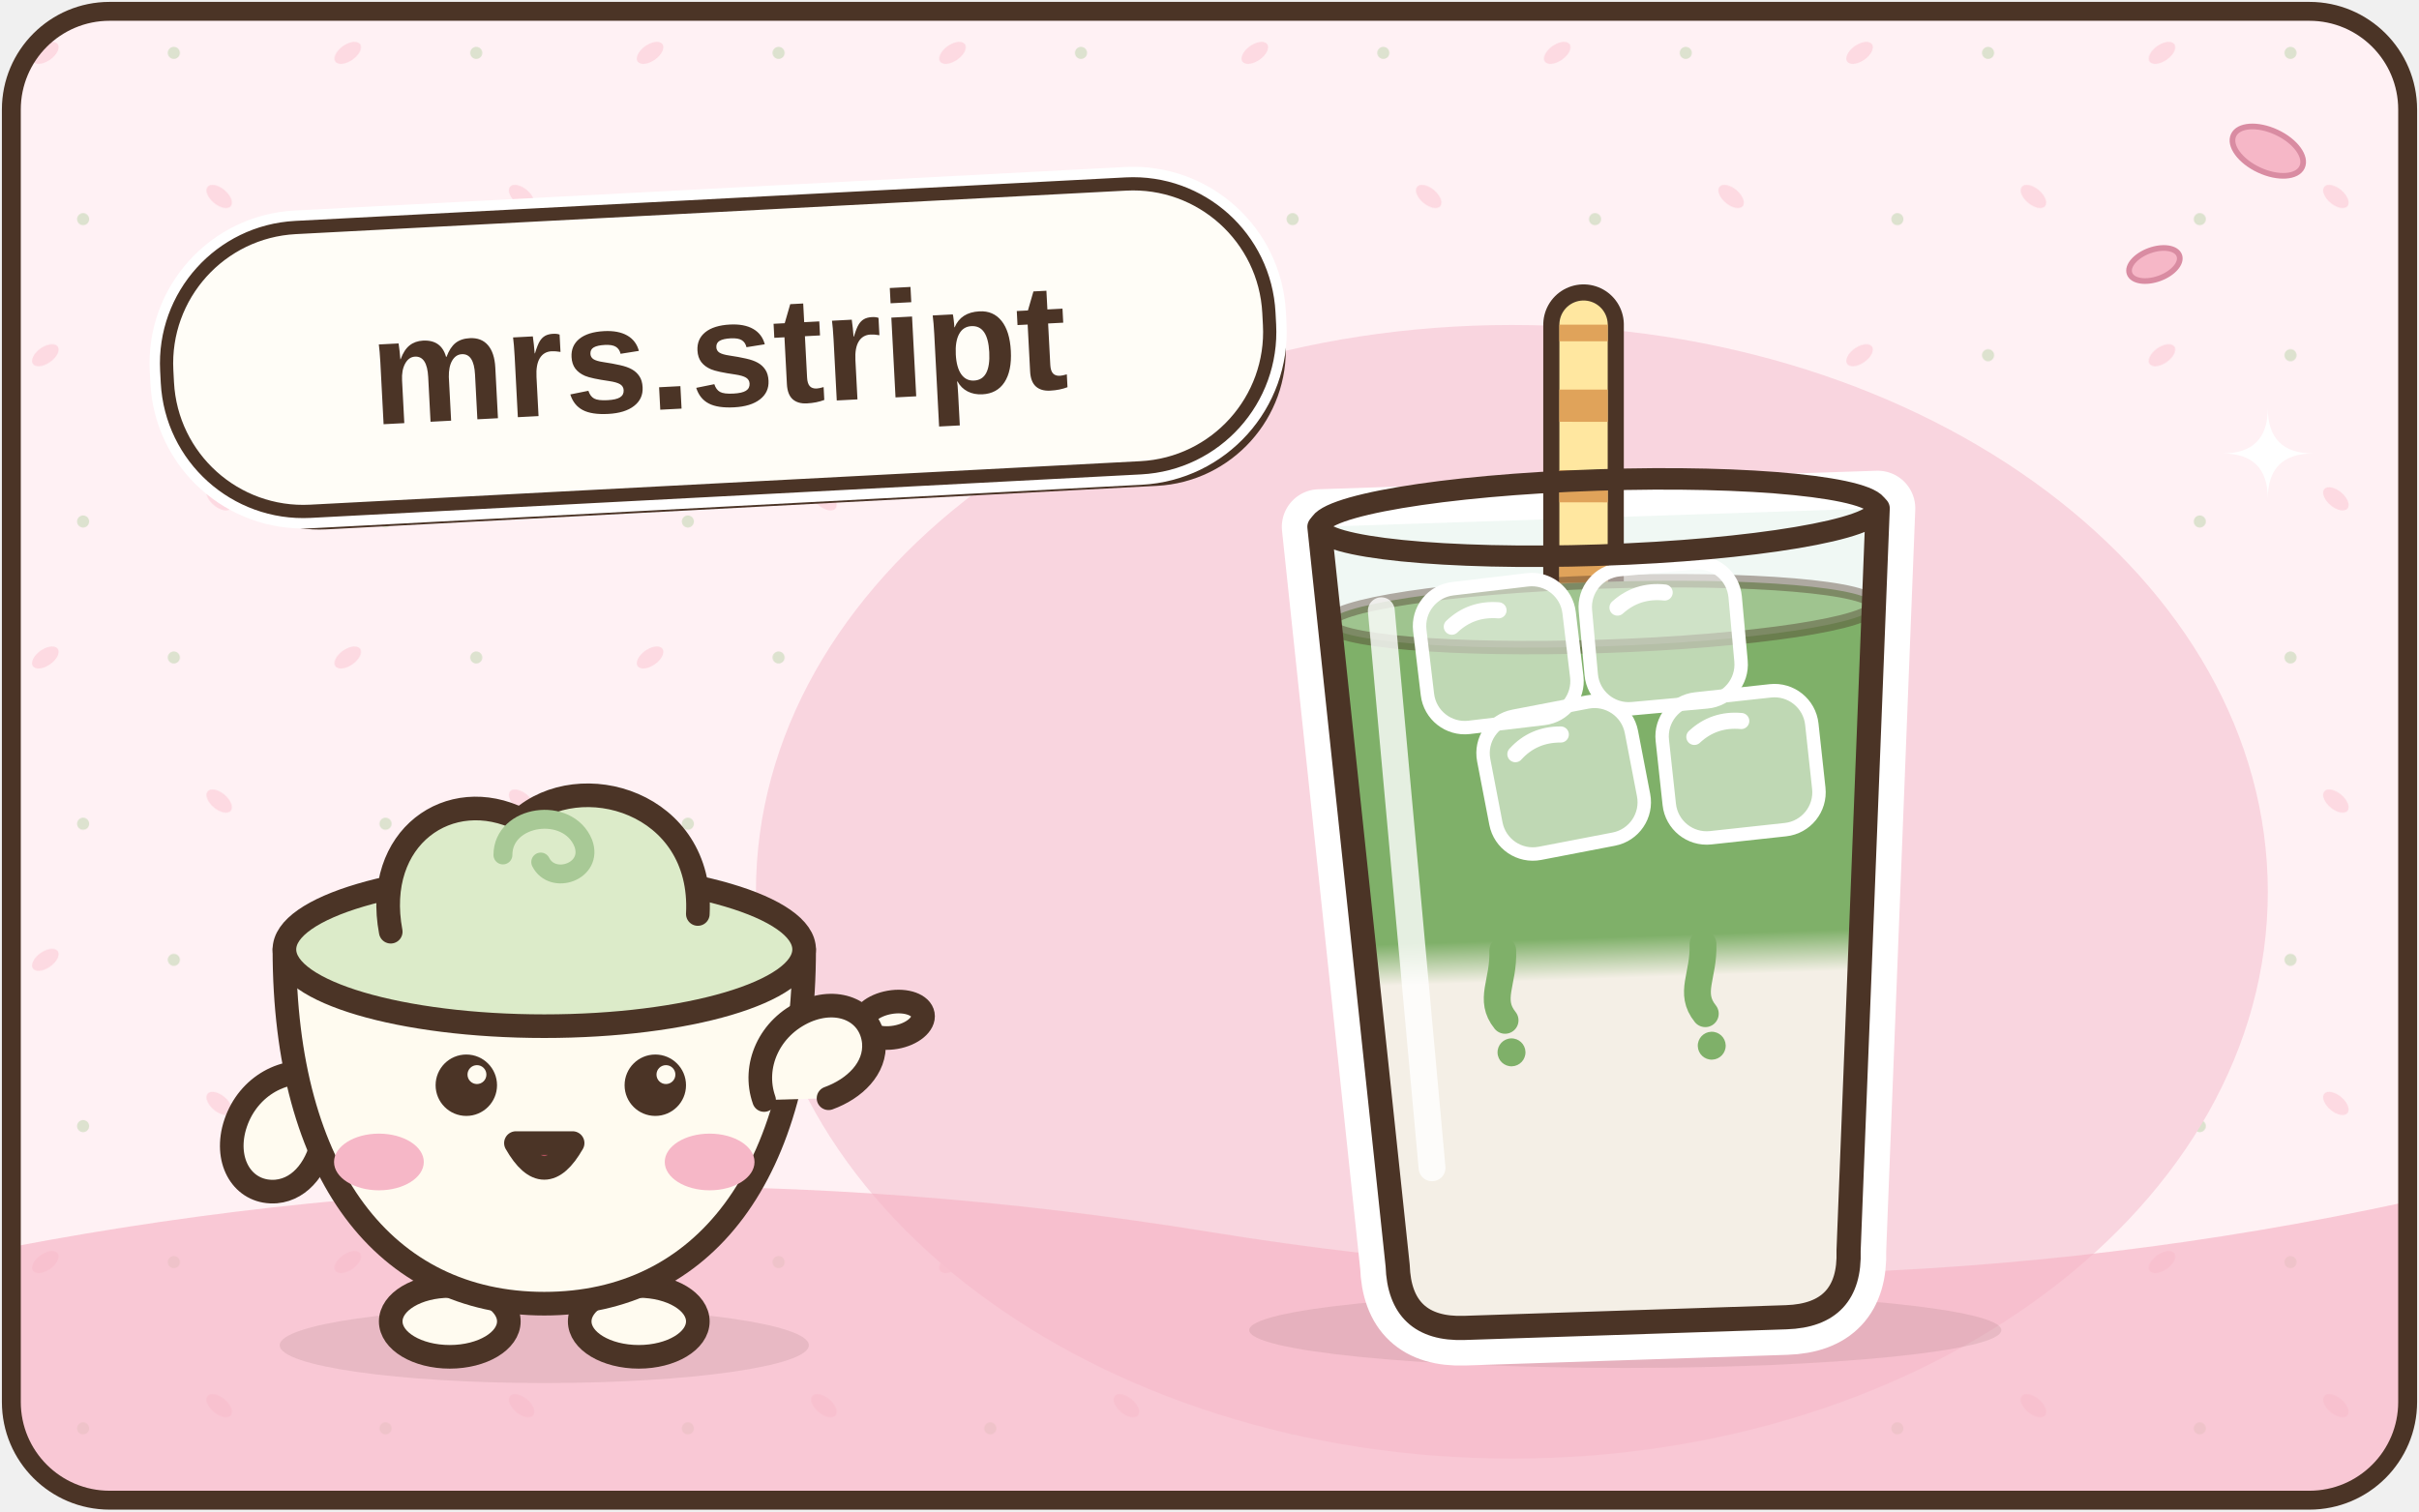
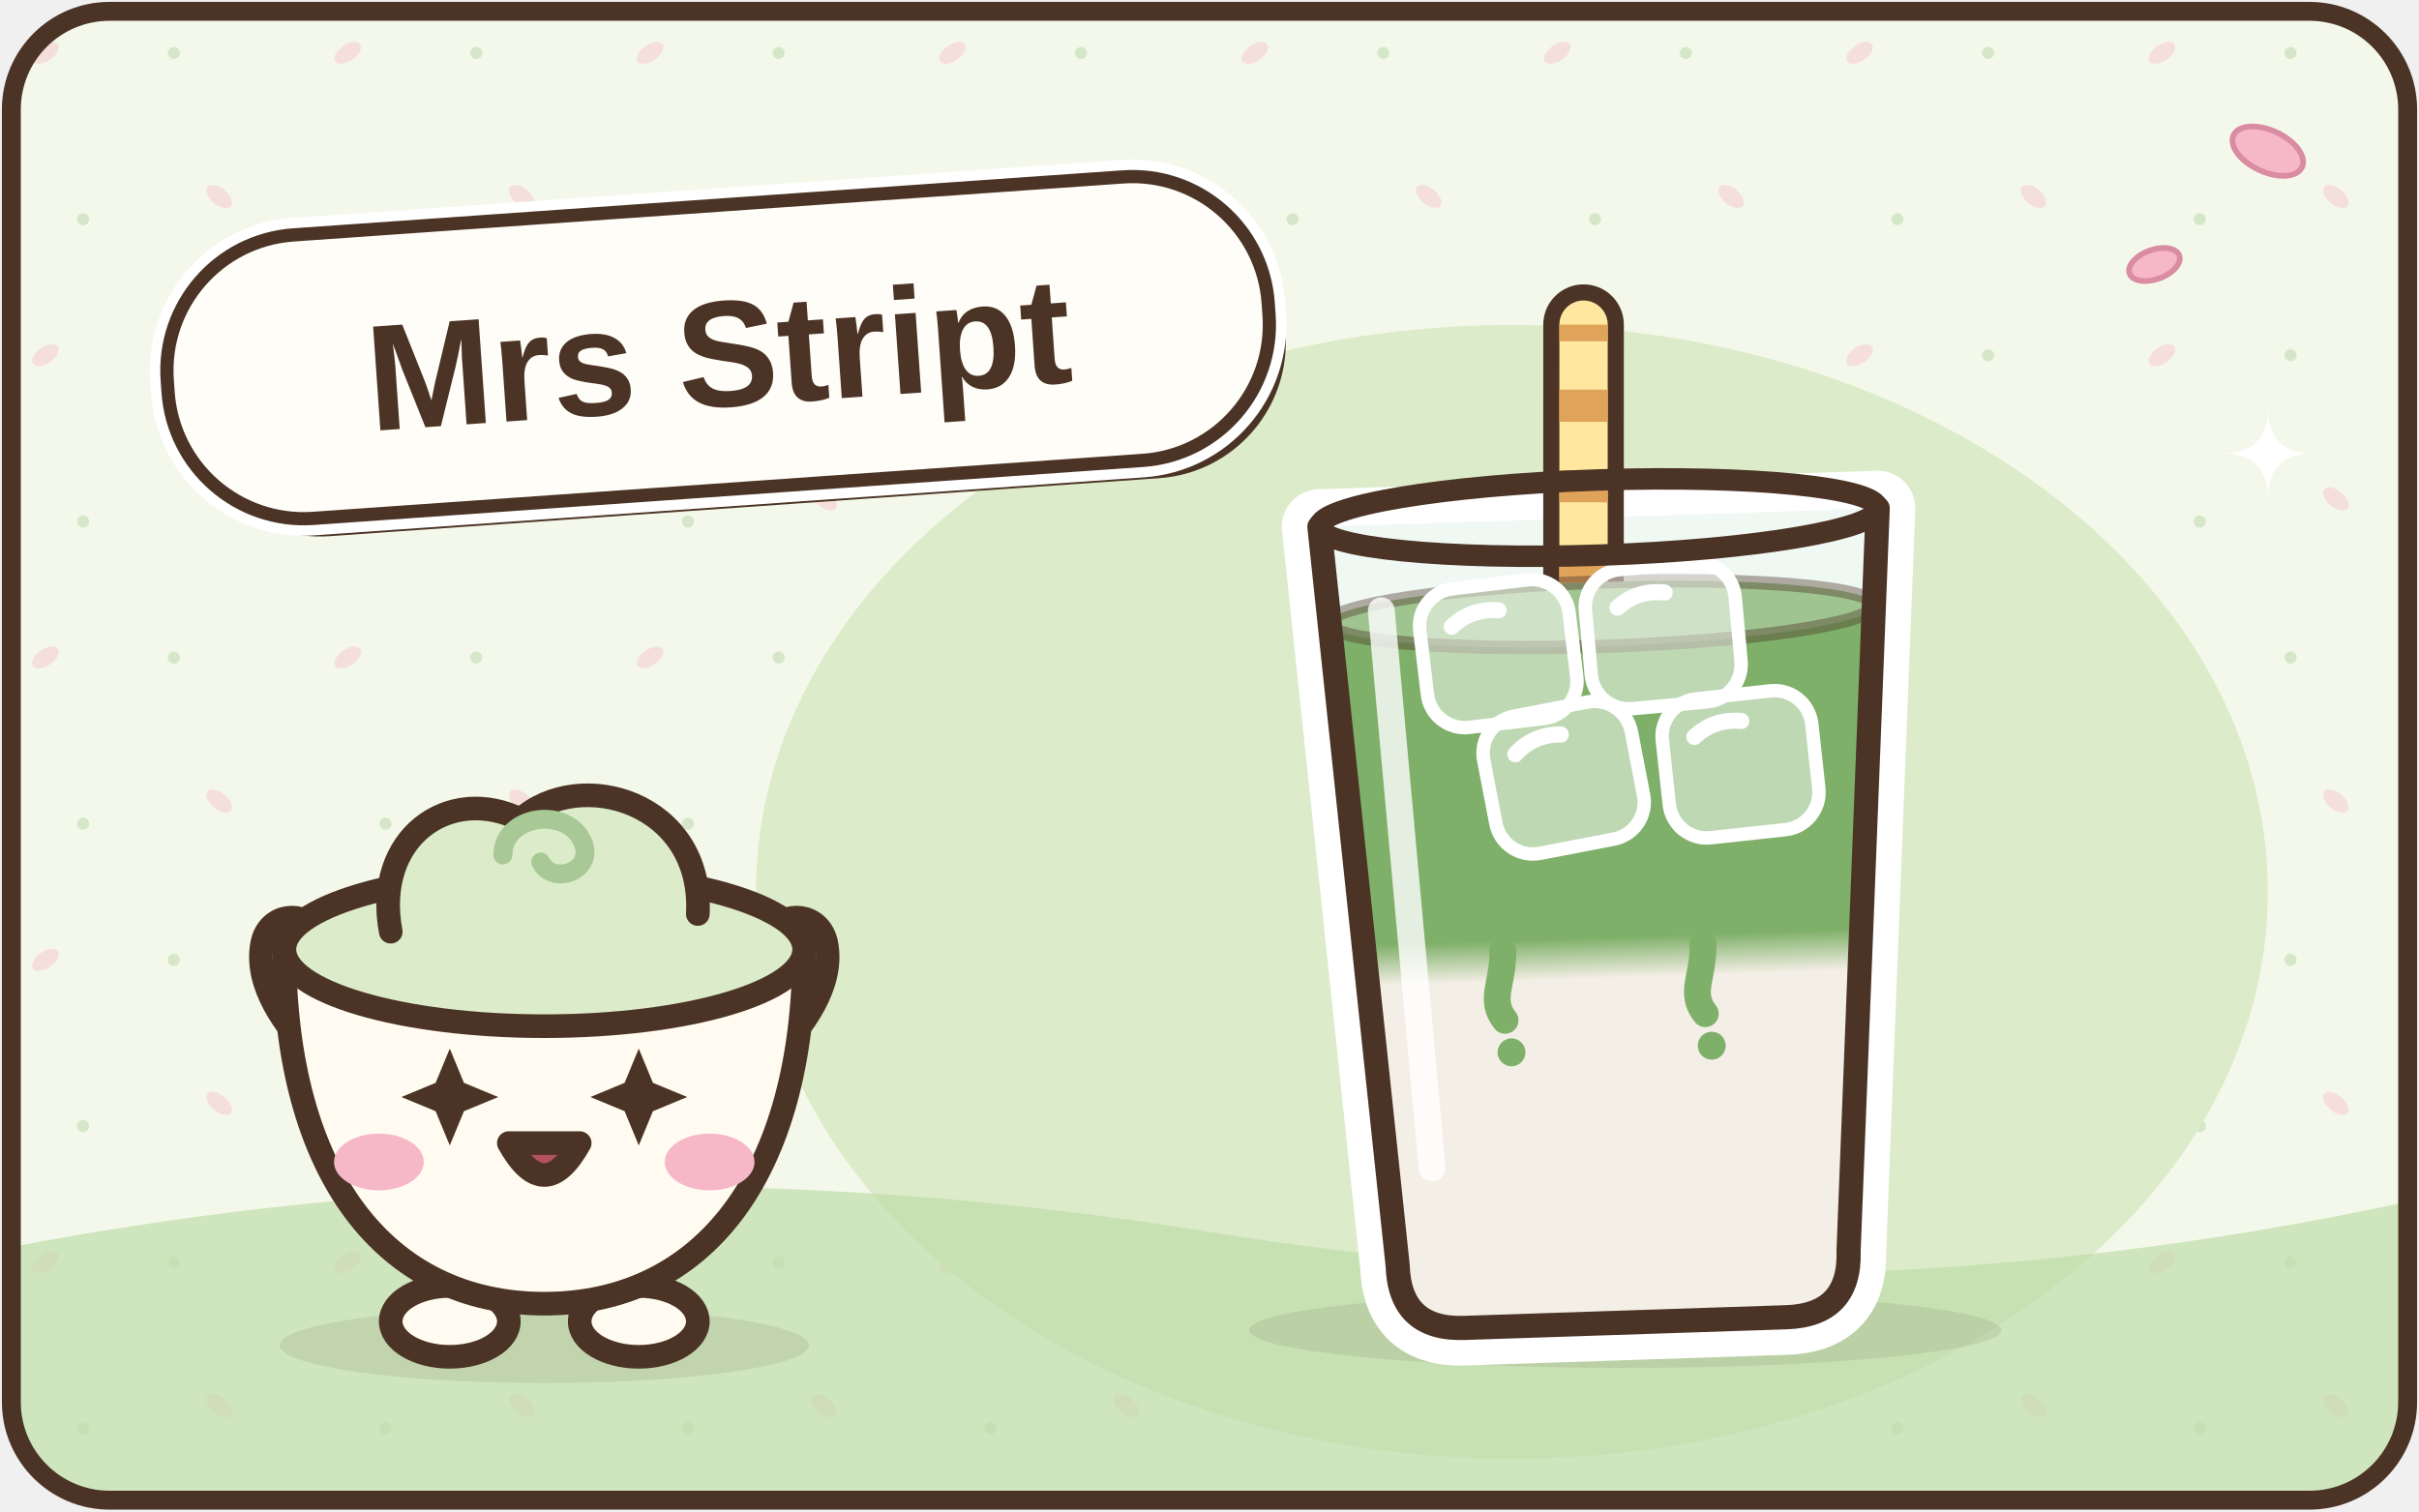
- <svg xmlns="http://www.w3.org/2000/svg" viewBox="0 0 640 400" width="640" height="400" class="art-event" role="img" aria-label="mrs.stript" font-family="'M PLUS Rounded 1c', ui-rounded, 'Hiragino Maru Gothic ProN', 'Arial Rounded MT Bold', Nunito, Arial, sans-serif">
+ <svg xmlns="http://www.w3.org/2000/svg" viewBox="0 0 640 400" width="640" height="400" class="art-event" role="img" aria-label="Mrs Stript" font-family="'M PLUS Rounded 1c', ui-rounded, 'Hiragino Maru Gothic ProN', 'Arial Rounded MT Bold', Nunito, Arial, sans-serif">
  <defs>
    <pattern id="e1is3lhyp" width="80" height="80" patternUnits="userSpaceOnUse">
      <g fill="#F6A3B8" fill-opacity=".3">
        <ellipse cx="12" cy="14" rx="4" ry="2.2" transform="rotate(-35 12 14)" />
        <ellipse cx="58" cy="52" rx="4" ry="2.2" transform="rotate(40 58 52)" />
      </g>
      <g fill="#8CBF7A" fill-opacity=".3">
        <circle cx="46" cy="14" r="1.6" />
        <circle cx="22" cy="58" r="1.6" />
      </g>
    </pattern>
    <linearGradient id="e1is3lhyd0l" gradientUnits="userSpaceOnUse" x1="0" x2="0" y1="-132" y2="-4">
      <stop offset="0%" stop-color="#7FB069" />
      <stop offset="47%" stop-color="#7FB069" />
      <stop offset="53%" stop-color="#F4EFE6" />
      <stop offset="100%" stop-color="#F4EFE6" />
    </linearGradient>
    <clipPath id="e1is3lhyd0c">
      <path d="M-52 -150L-42 -12Q-42 0 -30 0L30 0Q42 0 42 -12L52 -150Z" />
    </clipPath>
  </defs>
-   <rect x="3" y="3" width="634" height="394" rx="26" fill="#FFF1F4" class="art-bg" />
+   <rect x="3" y="3" width="634" height="394" rx="26" fill="#F4F8EA" class="art-bg" />
  <rect x="3" y="3" width="634" height="394" rx="26" fill="url(#e1is3lhyp)" />
-   <ellipse cx="400" cy="236" rx="200" ry="150" fill="#F9D5DF" />
-   <path d="M3 330Q160 300 320 326 T 637 318L637 371Q637 397 611 397L29 397Q3 397 3 371Z" fill="#F6B7C7" opacity="0.7" />
+   <ellipse cx="400" cy="236" rx="200" ry="150" fill="#DCEBC9" />
+   <path d="M3 330Q160 300 320 326 T 637 318L637 371Q637 397 611 397L29 397Q3 397 3 371Z" fill="#BFDDA9" opacity="0.7" />
  <ellipse cx="430" cy="352" rx="99.5" ry="10" fill="#4B3426" opacity="0.1" />
  <g transform="translate(430 350) rotate(-1.9) scale(1.421)">
    <path d="M-52 -150L-42 -12Q-42 0 -30 0L30 0Q42 0 42 -12L52 -150Z" fill="#FFFFFF" stroke="#FFFFFF" stroke-width="14" stroke-linejoin="round" />
    <path d="M-52 -150L-42 -12Q-42 0 -30 0L30 0Q42 0 42 -12L52 -150Z" fill="#EEF7F3" fill-opacity="0.9" />
    <path d="M-7.2 -18L-1.6 -186" fill="none" stroke="#4B3426" stroke-width="15" stroke-linecap="round" stroke-linejoin="round" />
    <path d="M-7.2 -18L-1.6 -186" fill="none" stroke="#FFE7A0" stroke-width="9" stroke-linecap="round" stroke-linejoin="round" />
    <path d="M-7.2 -18L-1.6 -186" fill="none" stroke="#E0A35A" stroke-width="9" stroke-linecap="butt" stroke-linejoin="round" stroke-dasharray="6 9" />
    <g clip-path="url(#e1is3lhyd0c)">
      <rect x="-80" y="-132" width="160" height="132" fill="url(#e1is3lhyd0l)" />
      <path d="M-20.5 -70 c 0 6 -3 9 0 13" fill="none" stroke="#7FB069" stroke-width="5" stroke-linecap="round" stroke-linejoin="round" />
      <circle cx="-19.5" cy="-51" r="2.6" fill="#7FB069" />
      <path d="M16.8 -70 c 0 6 -3 9 0 13" fill="none" stroke="#7FB069" stroke-width="5" stroke-linecap="round" stroke-linejoin="round" />
      <circle cx="17.8" cy="-51" r="2.6" fill="#7FB069" />
      <ellipse cx="0" cy="-132" rx="50.8" ry="6" fill="#9FC48F" stroke="#4B3426" stroke-width="2.5" stroke-opacity="0.4" />
      <rect x="-33.5" y="-138.3" width="28" height="26" rx="7" transform="rotate(-4.9 -19.5 -125.3)" fill="#FFFFFF" fill-opacity="0.5" stroke="#FFFFFF" stroke-width="2.5" stroke-opacity="1" />
      <path d="M-27.5 -131.3 q 4 -3 9 -2" transform="rotate(-4.9 -19.5 -125.3)" fill="none" stroke="#FFFFFF" stroke-width="3" stroke-linecap="round" stroke-linejoin="round" />
      <rect x="-22.1" y="-114.8" width="28" height="26" rx="7" transform="rotate(-9 -8.1 -101.8)" fill="#FFFFFF" fill-opacity="0.5" stroke="#FFFFFF" stroke-width="2.5" stroke-opacity="1" />
      <path d="M-16.1 -107.8 q 4 -3 9 -2" transform="rotate(-9 -8.1 -101.8)" fill="none" stroke="#FFFFFF" stroke-width="3" stroke-linecap="round" stroke-linejoin="round" />
      <rect x="-2.7" y="-140.6" width="28" height="26" rx="7" transform="rotate(-3.3 11.3 -127.6)" fill="#FFFFFF" fill-opacity="0.5" stroke="#FFFFFF" stroke-width="2.5" stroke-opacity="1" />
      <path d="M3.3 -133.6 q 4 -3 9 -2" transform="rotate(-3.3 11.3 -127.6)" fill="none" stroke="#FFFFFF" stroke-width="3" stroke-linecap="round" stroke-linejoin="round" />
      <rect x="10.9" y="-116.2" width="28" height="26" rx="7" transform="rotate(-4.3 24.9 -103.2)" fill="#FFFFFF" fill-opacity="0.5" stroke="#FFFFFF" stroke-width="2.5" stroke-opacity="1" />
      <path d="M16.9 -109.2 q 4 -3 9 -2" transform="rotate(-4.3 24.9 -103.2)" fill="none" stroke="#FFFFFF" stroke-width="3" stroke-linecap="round" stroke-linejoin="round" />
    </g>
    <path d="M-35 -30L-41 -134" fill="none" stroke="#FFFFFF" stroke-width="5" stroke-linecap="round" stroke-linejoin="round" opacity="0.8" />
    <path d="M-52 -150L-42 -12Q-42 0 -30 0L30 0Q42 0 42 -12L52 -150" fill="none" stroke="#4B3426" stroke-width="4.5" stroke-linecap="round" stroke-linejoin="round" />
    <ellipse cx="0" cy="-150" rx="52" ry="7" fill="none" stroke="#4B3426" stroke-width="4" />
  </g>
  <ellipse cx="144" cy="356" rx="70" ry="10" fill="#4B3426" opacity="0.1" />
  <g transform="translate(44 170) scale(3.125)">
-     <path class="m-o m-c m-arm-l" stroke="#4B3426" stroke-width="2" stroke-linejoin="round" stroke-linecap="round" fill="#FFFBF0" d="M12.5 36.5c-3-.5-6 1.5-6.8 4.8-.7 3 1 5.4 3.6 5.2 2.2-.2 3.6-2.3 4-4.6" />
+     <path class="m-o m-c m-arm-l" stroke="#4B3426" stroke-width="2" stroke-linejoin="round" stroke-linecap="round" fill="#FFFBF0" d="M12.5 35c-2.5-2.5-5-6-4.4-9.4.4-2.4 3-3 4.6-1.4 1.6 1.6 2 4.4 1.8 7" />
+     <path class="m-o m-c m-arm-r" stroke="#4B3426" stroke-width="2" stroke-linejoin="round" stroke-linecap="round" fill="#FFFBF0" d="M51.5 35c2.5-2.5 5-6 4.4-9.4-.4-2.4-3-3-4.6-1.4-1.6 1.6-2 4.4-1.8 7" />
    <g class="m-feet">
      <ellipse class="m-o m-c m-foot-l" stroke="#4B3426" stroke-width="2" stroke-linejoin="round" stroke-linecap="round" fill="#FFFBF0" cx="24" cy="57.5" rx="5" ry="3" />
      <ellipse class="m-o m-c m-foot-r" stroke="#4B3426" stroke-width="2" stroke-linejoin="round" stroke-linecap="round" fill="#FFFBF0" cx="40" cy="57.5" rx="5" ry="3" />
    </g>
    <path class="m-o m-c m-cup" stroke="#4B3426" stroke-width="2" stroke-linejoin="round" stroke-linecap="round" fill="#FFFBF0" d="M10 26c0 19 8.5 30 22 30s22-11 22-30z" />
    <g class="m-foamg">
      <ellipse class="m-o m-f" stroke="#4B3426" stroke-width="2" stroke-linejoin="round" stroke-linecap="round" fill="#DCEBC9" cx="32" cy="26" rx="22" ry="6.5" />
      <path class="m-o m-f" stroke="#4B3426" stroke-width="2" stroke-linejoin="round" stroke-linecap="round" fill="#DCEBC9" d="M19 24.5c-1.5-8 5-12.5 11-9.5 5-4.5 15.5-1.5 15 8" />
      <path class="m-s" fill="none" stroke="#A8C996" stroke-width="1.6" stroke-linecap="round" d="M28.5 18c0-3.4 5.5-4.2 6.8-1 .9 2.4-2.6 3.6-3.6 1.6" />
    </g>
    <g class="m-look">
-       <g class="m-eyes" transform="translate(1.4 -1)">
-         <circle class="m-ink" fill="#4B3426" cx="24" cy="38.5" r="2.6" />
-         <circle class="m-ink" fill="#4B3426" cx="40" cy="38.5" r="2.6" />
-         <circle class="m-hi" fill="#FFFBF0" cx="24.9" cy="37.6" r=".8" />
-         <circle class="m-hi" fill="#FFFBF0" cx="40.9" cy="37.6" r=".8" />
+       <g class="m-eyes">
+         <path class="m-ink" fill="#4B3426" d="M24 34.4l1.2 2.9 2.9 1.2-2.9 1.2-1.2 2.9-1.2-2.9-2.9-1.2 2.9-1.2zM40 34.4l1.2 2.9 2.9 1.2-2.9 1.2-1.2 2.9-1.2-2.9-2.9-1.2 2.9-1.2z" />
      </g>
    </g>
    <ellipse class="m-blush" fill="#F6B7C7" cx="18" cy="44" rx="3.8" ry="2.4" />
    <ellipse class="m-blush" fill="#F6B7C7" cx="46" cy="44" rx="3.8" ry="2.4" />
-     <path class="m-o m-in m-mouth" stroke="#4B3426" stroke-width="2" stroke-linejoin="round" stroke-linecap="round" fill="#B4535F" d="M29.6 42.4q2.4 4.2 4.8 0z" />
-     <g transform="rotate(-100 52 38)">
-       <g class="m-arm-r">
-         <ellipse class="m-o m-c" stroke="#4B3426" stroke-width="2" stroke-linejoin="round" stroke-linecap="round" fill="#FFFBF0" cx="56.3" cy="48.4" rx="1.5" ry="2.6" />
-         <path class="m-o m-c" stroke="#4B3426" stroke-width="2" stroke-linejoin="round" stroke-linecap="round" fill="#FFFBF0" d="M51.5 36.5c3-.5 6 1.5 6.8 4.8.7 3-1 5.4-3.6 5.2-2.2-.2-3.6-2.3-4-4.6" />
-       </g>
-     </g>
+     <path class="m-o m-in m-mouth" stroke="#4B3426" stroke-width="2" stroke-linejoin="round" stroke-linecap="round" fill="#B4535F" d="M29 42.4q3 5.4 6 0z" />
  </g>
  <ellipse cx="600" cy="40" rx="10" ry="5.5" transform="rotate(25 600 40)" fill="#F6B7C7" stroke="#D98CA2" stroke-width="1.5" />
  <ellipse cx="570" cy="70" rx="7" ry="3.9" transform="rotate(-20 570 70)" fill="#F6B7C7" stroke="#D98CA2" stroke-width="1.5" />
  <ellipse cx="250" cy="120" rx="6" ry="3.3" transform="rotate(40 250 120)" fill="#F6B7C7" stroke="#D98CA2" stroke-width="1.5" />
  <path d="M600 108Q600 120 612 120Q600 120 600 132Q600 120 588 120Q600 120 600 108Z" fill="#FFFFFF" />
  <path d="M256 51Q256 60 265 60Q256 60 256 69Q256 60 247 60Q256 60 256 51Z" fill="#FFFFFF" />
  <path d="M64 112Q64 120 72 120Q64 120 64 128Q64 120 56 120Q64 120 64 112Z" fill="#FFFFFF" />
-   <g transform="rotate(-3 190 92)">
+   <g transform="rotate(-4 190 92)">
    <rect x="48" y="59.4" width="292" height="75.2" rx="36" fill="#4B3426" />
    <rect x="44" y="54.4" width="292" height="75.2" rx="36" fill="#FFFDF7" stroke="#FFFFFF" stroke-width="9" paint-order="stroke" />
    <rect x="44" y="54.4" width="292" height="75.2" rx="36" fill="none" stroke="#4B3426" stroke-width="3.5" />
-     <text x="190" y="107.6" font-size="40" font-weight="800" text-anchor="middle" fill="#4B3426">mrs.stript</text>
+     <text x="190" y="107.6" font-size="40" font-weight="800" text-anchor="middle" fill="#4B3426">Mrs Stript</text>
  </g>
  <rect x="3" y="3" width="634" height="394" rx="26" fill="none" stroke="#4B3426" stroke-width="5" />
</svg>
